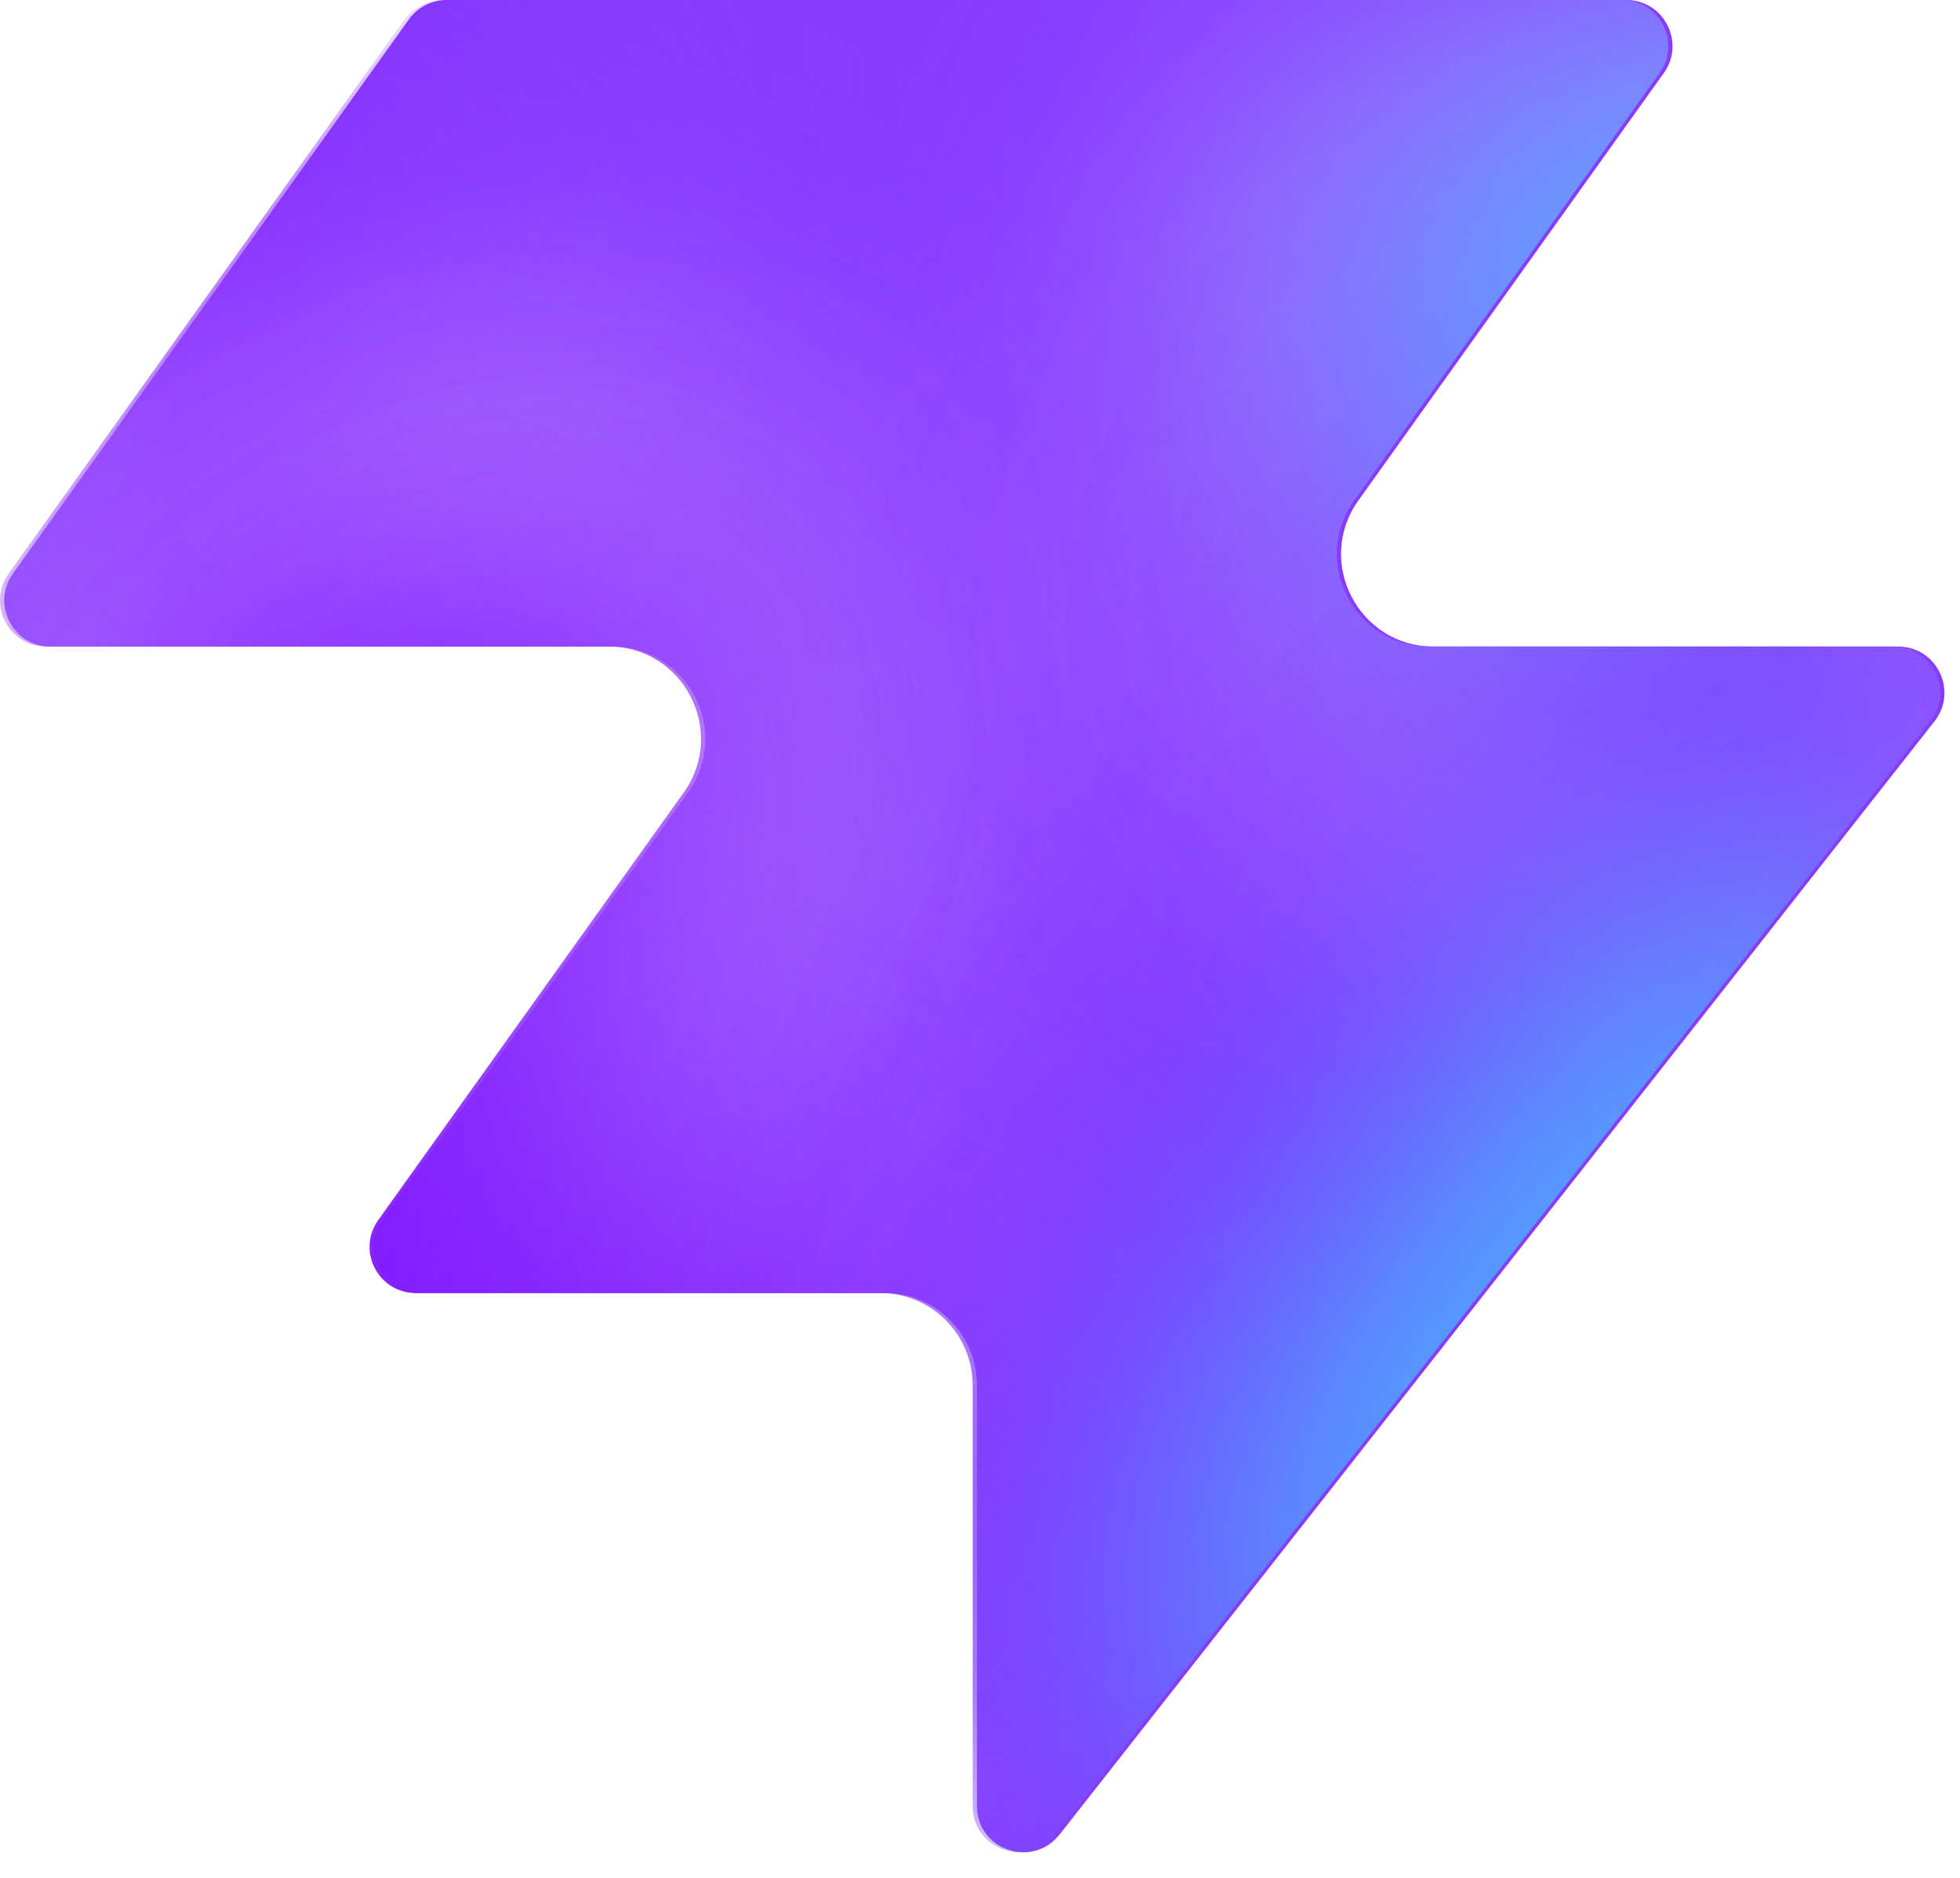
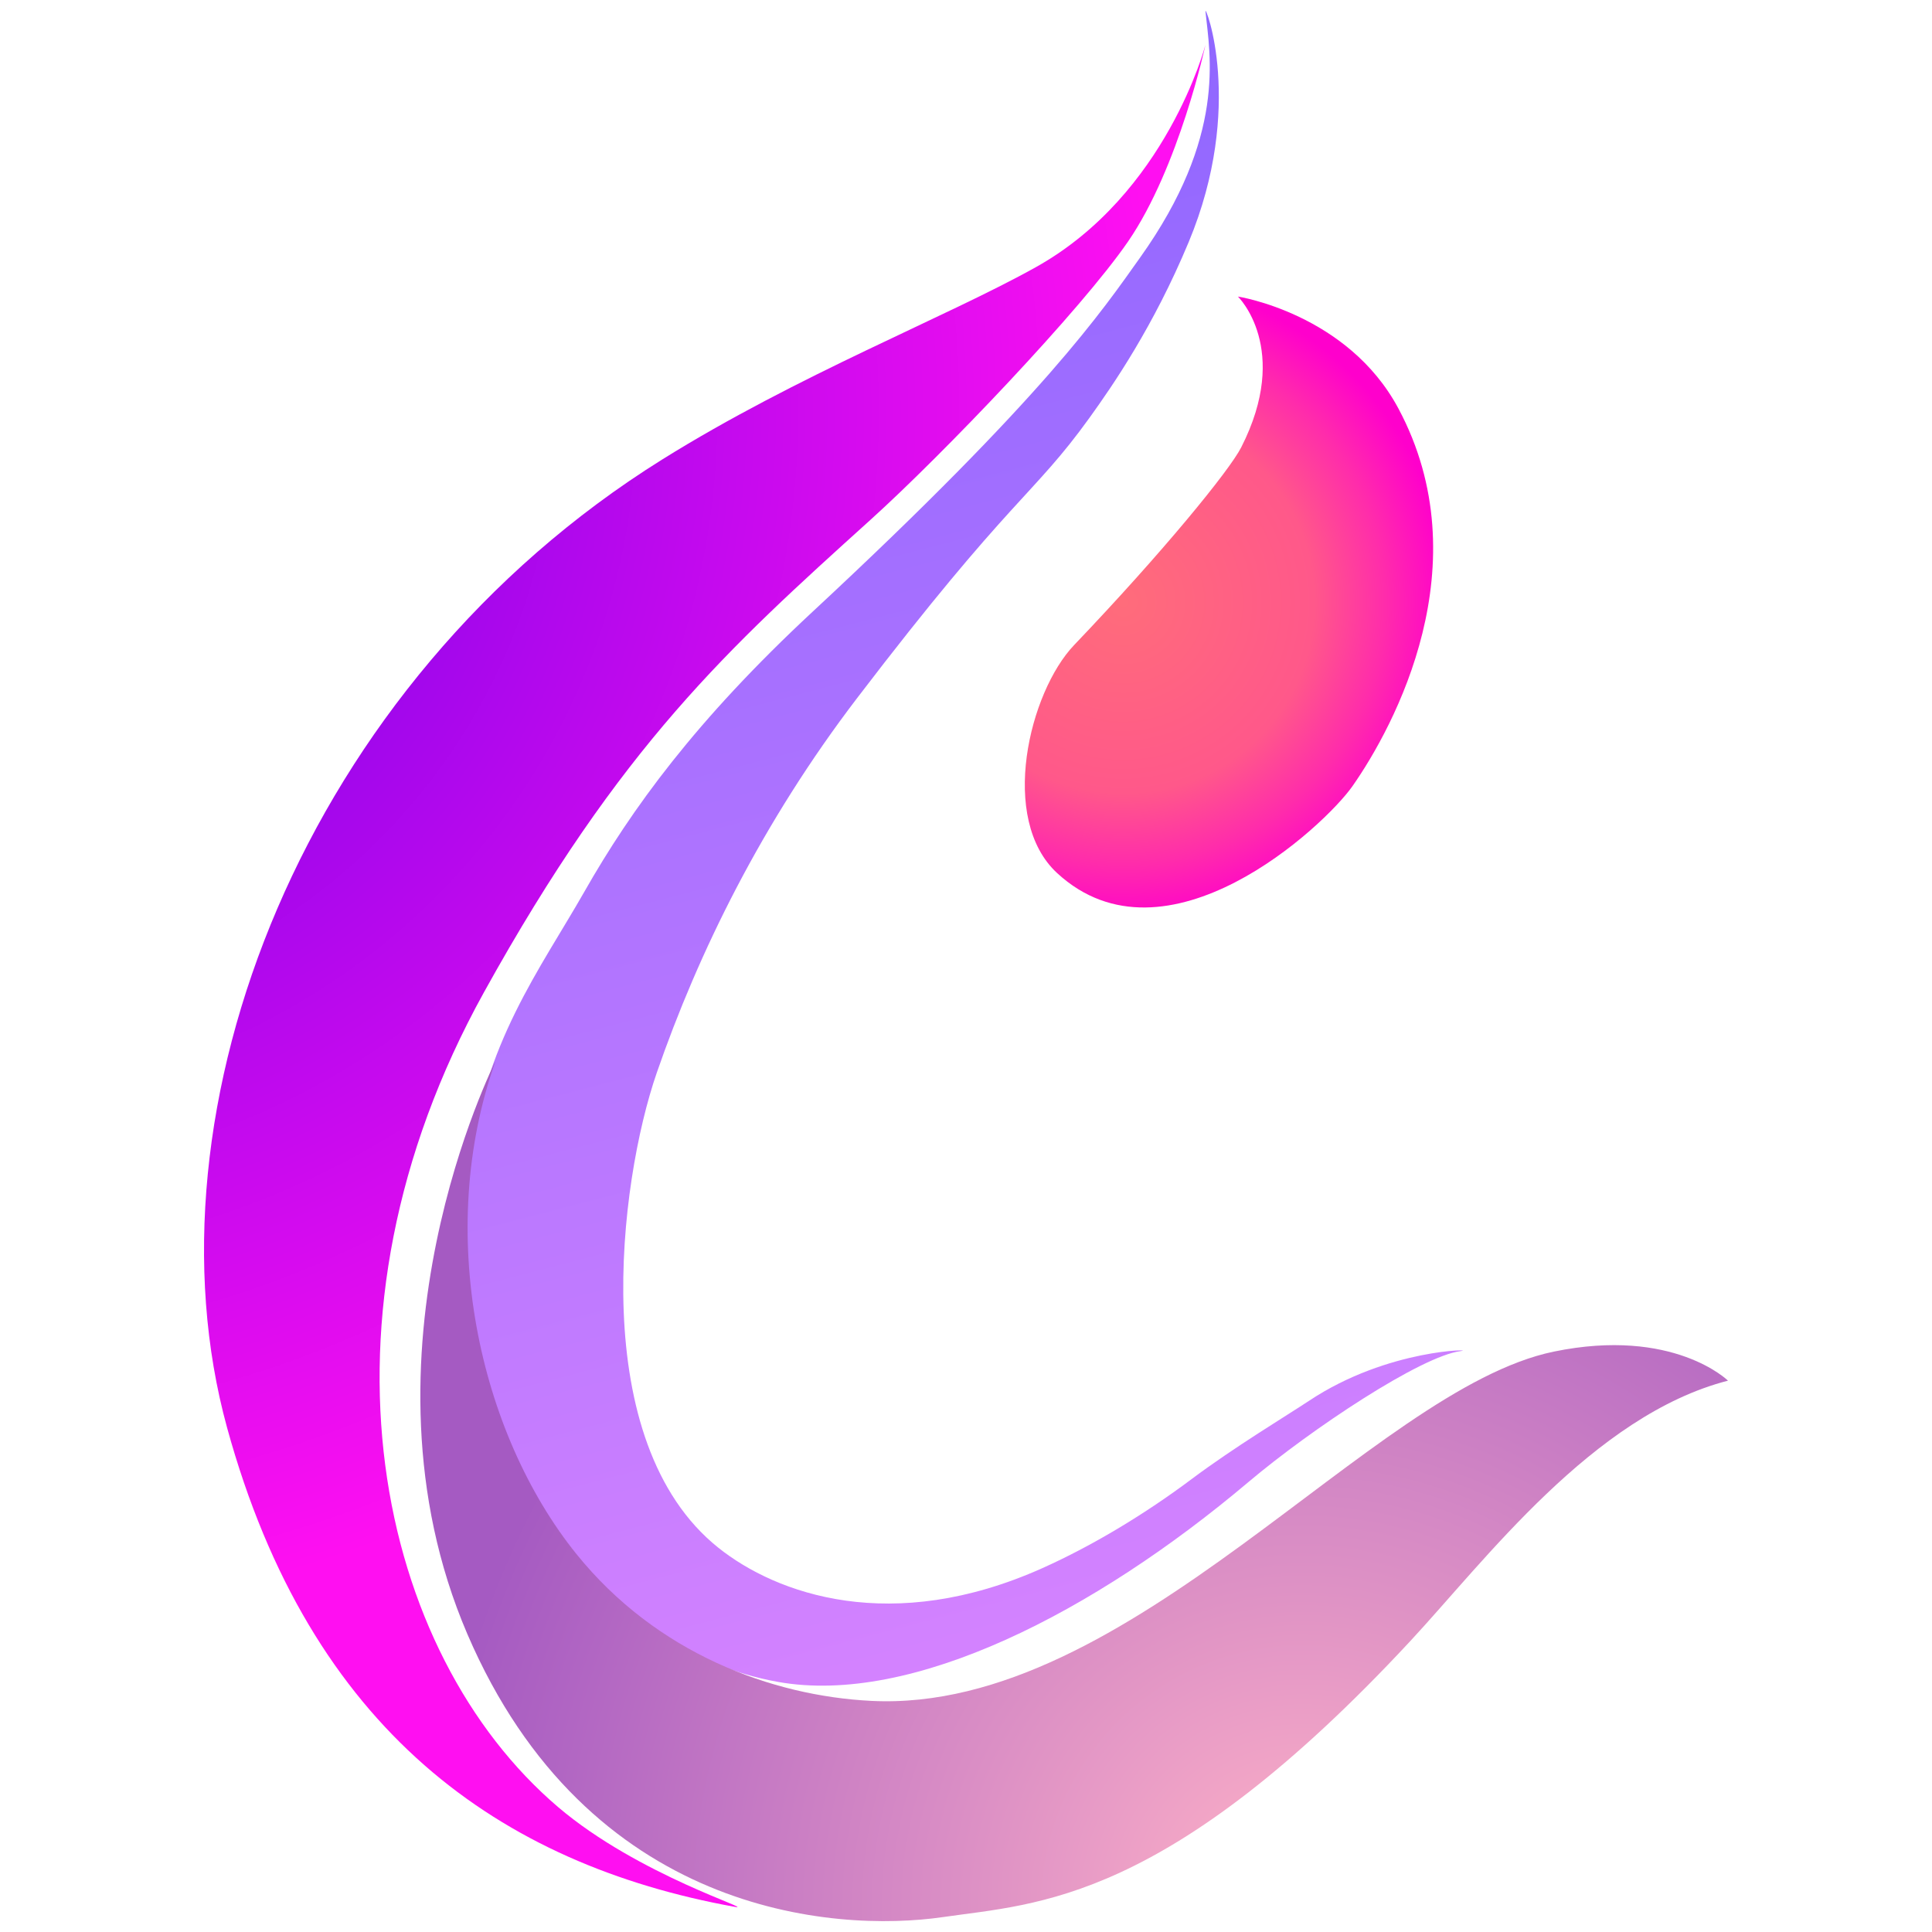
- <svg xmlns="http://www.w3.org/2000/svg" width="48" height="46" fill="none" viewBox="0 0 48 46">
-   <path fill="#863bff" d="M25.946 44.938c-.664.845-2.021.375-2.021-.698V33.937a2.26 2.26 0 0 0-2.262-2.262H10.287c-.92 0-1.456-1.04-.92-1.788l7.48-10.471c1.07-1.497 0-3.578-1.842-3.578H1.237c-.92 0-1.456-1.04-.92-1.788L10.013.474c.214-.297.556-.474.92-.474h28.894c.92 0 1.456 1.04.92 1.788l-7.48 10.471c-1.07 1.498 0 3.579 1.842 3.579h11.377c.943 0 1.473 1.088.89 1.83L25.947 44.94z" style="fill:#863bff;fill:color(display-p3 .525 .23 1);fill-opacity:1" />
-   <mask id="a" width="48" height="46" x="0" y="0" maskUnits="userSpaceOnUse" style="mask-type:alpha">
-     <path fill="#000" d="M25.842 44.938c-.664.844-2.021.375-2.021-.698V33.937a2.26 2.26 0 0 0-2.262-2.262H10.183c-.92 0-1.456-1.04-.92-1.788l7.48-10.471c1.07-1.498 0-3.579-1.842-3.579H1.133c-.92 0-1.456-1.04-.92-1.787L9.91.473c.214-.297.556-.474.92-.474h28.894c.92 0 1.456 1.04.92 1.788l-7.48 10.471c-1.07 1.498 0 3.578 1.842 3.578h11.377c.943 0 1.473 1.088.89 1.832L25.843 44.94z" style="fill:#000;fill-opacity:1" />
-   </mask>
-   <g mask="url(#a)">
-     <g filter="url(#b)">
-       <ellipse cx="5.508" cy="14.704" fill="#ede6ff" rx="5.508" ry="14.704" style="fill:#ede6ff;fill:color(display-p3 .927 .903 1);fill-opacity:1" transform="matrix(.00324 1 1 -.00324 -4.47 31.516)" />
-     </g>
-     <g filter="url(#c)">
-       <ellipse cx="10.399" cy="29.851" fill="#ede6ff" rx="10.399" ry="29.851" style="fill:#ede6ff;fill:color(display-p3 .927 .903 1);fill-opacity:1" transform="matrix(.00324 1 1 -.00324 -39.328 7.883)" />
-     </g>
-     <g filter="url(#d)">
-       <ellipse cx="5.508" cy="30.487" fill="#7e14ff" rx="5.508" ry="30.487" style="fill:#7e14ff;fill:color(display-p3 .492 .077 1);fill-opacity:1" transform="rotate(89.814 -25.913 -14.639)scale(1 -1)" />
-     </g>
-     <g filter="url(#e)">
-       <ellipse cx="5.508" cy="30.599" fill="#7e14ff" rx="5.508" ry="30.599" style="fill:#7e14ff;fill:color(display-p3 .492 .077 1);fill-opacity:1" transform="rotate(89.814 -32.644 -3.334)scale(1 -1)" />
-     </g>
-     <g filter="url(#f)">
-       <ellipse cx="5.508" cy="30.599" fill="#7e14ff" rx="5.508" ry="30.599" style="fill:#7e14ff;fill:color(display-p3 .492 .077 1);fill-opacity:1" transform="matrix(.00324 1 1 -.00324 -34.34 30.47)" />
-     </g>
-     <g filter="url(#g)">
-       <ellipse cx="14.072" cy="22.078" fill="#ede6ff" rx="14.072" ry="22.078" style="fill:#ede6ff;fill:color(display-p3 .927 .903 1);fill-opacity:1" transform="rotate(93.35 24.506 48.493)scale(-1 1)" />
-     </g>
-     <g filter="url(#h)">
-       <ellipse cx="3.47" cy="21.501" fill="#7e14ff" rx="3.47" ry="21.501" style="fill:#7e14ff;fill:color(display-p3 .492 .077 1);fill-opacity:1" transform="rotate(89.009 28.708 47.59)scale(-1 1)" />
-     </g>
-     <g filter="url(#i)">
-       <ellipse cx="3.47" cy="21.501" fill="#7e14ff" rx="3.47" ry="21.501" style="fill:#7e14ff;fill:color(display-p3 .492 .077 1);fill-opacity:1" transform="rotate(89.009 28.708 47.59)scale(-1 1)" />
-     </g>
-     <g filter="url(#j)">
-       <ellipse cx=".387" cy="8.972" fill="#7e14ff" rx="4.407" ry="29.108" style="fill:#7e14ff;fill:color(display-p3 .492 .077 1);fill-opacity:1" transform="rotate(39.51 .387 8.972)" />
-     </g>
-     <g filter="url(#k)">
-       <ellipse cx="47.523" cy="-6.092" fill="#7e14ff" rx="4.407" ry="29.108" style="fill:#7e14ff;fill:color(display-p3 .492 .077 1);fill-opacity:1" transform="rotate(37.892 47.523 -6.092)" />
-     </g>
-     <g filter="url(#l)">
-       <ellipse cx="41.412" cy="6.333" fill="#47bfff" rx="5.971" ry="9.665" style="fill:#47bfff;fill:color(display-p3 .28 .748 1);fill-opacity:1" transform="rotate(37.892 41.412 6.333)" />
-     </g>
-     <g filter="url(#m)">
-       <ellipse cx="-1.879" cy="38.332" fill="#7e14ff" rx="4.407" ry="29.108" style="fill:#7e14ff;fill:color(display-p3 .492 .077 1);fill-opacity:1" transform="rotate(37.892 -1.88 38.332)" />
-     </g>
-     <g filter="url(#n)">
-       <ellipse cx="-1.879" cy="38.332" fill="#7e14ff" rx="4.407" ry="29.108" style="fill:#7e14ff;fill:color(display-p3 .492 .077 1);fill-opacity:1" transform="rotate(37.892 -1.88 38.332)" />
-     </g>
-     <g filter="url(#o)">
-       <ellipse cx="35.651" cy="29.907" fill="#7e14ff" rx="4.407" ry="29.108" style="fill:#7e14ff;fill:color(display-p3 .492 .077 1);fill-opacity:1" transform="rotate(37.892 35.651 29.907)" />
-     </g>
-     <g filter="url(#p)">
-       <ellipse cx="38.418" cy="32.4" fill="#47bfff" rx="5.971" ry="15.297" style="fill:#47bfff;fill:color(display-p3 .28 .748 1);fill-opacity:1" transform="rotate(37.892 38.418 32.4)" />
-     </g>
-   </g>
+ <svg xmlns="http://www.w3.org/2000/svg" viewBox="0 0 1024 1024" xml:space="preserve" fill-rule="evenodd" clip-rule="evenodd" stroke-linejoin="round" stroke-miterlimit="2">
+   <path d="M638.922 23.76s-20.522 79.099-89.861 117.826c-47.28 26.406-126.336 57.154-198.279 102.079C161.049 362.144 74.055 588.121 120.359 756.71c44.165 160.803 144.915 231.384 268.834 253.915 12.997 2.363-50.728-16.465-93.449-52.891-95.485-81.413-135.628-257.816-39.162-431.938 72.469-130.807 129.501-182.277 204.761-250.25 38.576-34.841 111.676-111.34 136.575-147.568 26.99-39.271 41.006-104.215 41.006-104.215Z" fill="url(#a)" />
+   <path d="M638.922 6.012c2.398 23.393 11.219 66.131-34.62 130.471-19.996 28.067-49.922 72.821-173.399 187.549-62.142 57.739-96.206 104.727-121.113 148.48-23.301 40.93-54.148 81.326-60.768 145.51-6.728 65.224 5.631 150.31 66.738 218.138 18.523 20.56 49.65 46.807 96.429 55.255 71.279 12.872 168.16-37.22 249.35-105.773 33.722-28.473 91.926-67.013 112.674-69.537 8.924-1.086-38.384-1.618-80.375 26.336-11.093 7.385-39.59 24.526-62.155 41.435-24.766 18.559-52.519 35.314-79.18 47.263-79.774 35.754-140.97 13.782-171.756-10.803-70.047-55.938-52.834-193.393-32.655-251.724 22.024-63.664 55.836-132.661 106.166-198.575 81.967-107.347 93.082-106.743 123.284-148.724 12.389-17.221 33.832-48.286 52.45-92.919 30.088-72.129 8.472-126.845 8.93-122.379Z" fill="url(#b)" />
+   <path d="M262.61 562.458s-78.613 155.173-14.938 303.544c63.676 148.371 193.711 158.581 252.215 150.081 50.021-7.268 118.435-7.306 247.538-146.214 39.571-42.577 97.048-119.707 168.445-138.091 0 0-28.946-28.476-92.346-15.391-96.401 19.896-224.451 191.959-361.687 185.119-52.662-2.625-113.861-25.107-156.364-77.908-51.821-64.377-75.075-170.499-42.863-261.139Z" fill="url(#c)" />
+   <path d="M656.143 157.191s28.359 27.636 1.71 79.947c-6.242 12.253-41.367 55.35-88.526 104.737-23.861 24.988-40.155 92.256-8.95 120.948 57.663 53.019 141.511-24.787 156.475-46.163 22.304-31.862 68.407-117.598 24.369-200.082-26.934-50.448-85.078-59.388-85.078-59.388Z" fill="url(#d)" />
  <defs>
-     <filter id="b" width="60.045" height="41.654" x="-19.77" y="16.149" color-interpolation-filters="sRGB" filterUnits="userSpaceOnUse">
-       <feFlood flood-opacity="0" result="BackgroundImageFix" />
-       <feBlend in="SourceGraphic" in2="BackgroundImageFix" result="shape" />
-       <feGaussianBlur result="effect1_foregroundBlur_2002_17158" stdDeviation="7.659" />
-     </filter>
-     <filter id="c" width="90.34" height="51.437" x="-54.613" y="-7.533" color-interpolation-filters="sRGB" filterUnits="userSpaceOnUse">
-       <feFlood flood-opacity="0" result="BackgroundImageFix" />
-       <feBlend in="SourceGraphic" in2="BackgroundImageFix" result="shape" />
-       <feGaussianBlur result="effect1_foregroundBlur_2002_17158" stdDeviation="7.659" />
-     </filter>
-     <filter id="d" width="79.355" height="29.4" x="-49.64" y="2.03" color-interpolation-filters="sRGB" filterUnits="userSpaceOnUse">
-       <feFlood flood-opacity="0" result="BackgroundImageFix" />
-       <feBlend in="SourceGraphic" in2="BackgroundImageFix" result="shape" />
-       <feGaussianBlur result="effect1_foregroundBlur_2002_17158" stdDeviation="4.596" />
-     </filter>
-     <filter id="e" width="79.579" height="29.4" x="-45.045" y="20.029" color-interpolation-filters="sRGB" filterUnits="userSpaceOnUse">
-       <feFlood flood-opacity="0" result="BackgroundImageFix" />
-       <feBlend in="SourceGraphic" in2="BackgroundImageFix" result="shape" />
-       <feGaussianBlur result="effect1_foregroundBlur_2002_17158" stdDeviation="4.596" />
-     </filter>
-     <filter id="f" width="79.579" height="29.4" x="-43.513" y="21.178" color-interpolation-filters="sRGB" filterUnits="userSpaceOnUse">
-       <feFlood flood-opacity="0" result="BackgroundImageFix" />
-       <feBlend in="SourceGraphic" in2="BackgroundImageFix" result="shape" />
-       <feGaussianBlur result="effect1_foregroundBlur_2002_17158" stdDeviation="4.596" />
-     </filter>
-     <filter id="g" width="74.749" height="58.852" x="15.756" y="-17.901" color-interpolation-filters="sRGB" filterUnits="userSpaceOnUse">
-       <feFlood flood-opacity="0" result="BackgroundImageFix" />
-       <feBlend in="SourceGraphic" in2="BackgroundImageFix" result="shape" />
-       <feGaussianBlur result="effect1_foregroundBlur_2002_17158" stdDeviation="7.659" />
-     </filter>
-     <filter id="h" width="61.377" height="25.362" x="23.548" y="2.284" color-interpolation-filters="sRGB" filterUnits="userSpaceOnUse">
-       <feFlood flood-opacity="0" result="BackgroundImageFix" />
-       <feBlend in="SourceGraphic" in2="BackgroundImageFix" result="shape" />
-       <feGaussianBlur result="effect1_foregroundBlur_2002_17158" stdDeviation="4.596" />
-     </filter>
-     <filter id="i" width="61.377" height="25.362" x="23.548" y="2.284" color-interpolation-filters="sRGB" filterUnits="userSpaceOnUse">
-       <feFlood flood-opacity="0" result="BackgroundImageFix" />
-       <feBlend in="SourceGraphic" in2="BackgroundImageFix" result="shape" />
-       <feGaussianBlur result="effect1_foregroundBlur_2002_17158" stdDeviation="4.596" />
-     </filter>
-     <filter id="j" width="56.045" height="63.649" x="-27.636" y="-22.853" color-interpolation-filters="sRGB" filterUnits="userSpaceOnUse">
-       <feFlood flood-opacity="0" result="BackgroundImageFix" />
-       <feBlend in="SourceGraphic" in2="BackgroundImageFix" result="shape" />
-       <feGaussianBlur result="effect1_foregroundBlur_2002_17158" stdDeviation="4.596" />
-     </filter>
-     <filter id="k" width="54.814" height="64.646" x="20.116" y="-38.415" color-interpolation-filters="sRGB" filterUnits="userSpaceOnUse">
-       <feFlood flood-opacity="0" result="BackgroundImageFix" />
-       <feBlend in="SourceGraphic" in2="BackgroundImageFix" result="shape" />
-       <feGaussianBlur result="effect1_foregroundBlur_2002_17158" stdDeviation="4.596" />
-     </filter>
-     <filter id="l" width="33.541" height="35.313" x="24.641" y="-11.323" color-interpolation-filters="sRGB" filterUnits="userSpaceOnUse">
-       <feFlood flood-opacity="0" result="BackgroundImageFix" />
-       <feBlend in="SourceGraphic" in2="BackgroundImageFix" result="shape" />
-       <feGaussianBlur result="effect1_foregroundBlur_2002_17158" stdDeviation="4.596" />
-     </filter>
-     <filter id="m" width="54.814" height="64.646" x="-29.286" y="6.009" color-interpolation-filters="sRGB" filterUnits="userSpaceOnUse">
-       <feFlood flood-opacity="0" result="BackgroundImageFix" />
-       <feBlend in="SourceGraphic" in2="BackgroundImageFix" result="shape" />
-       <feGaussianBlur result="effect1_foregroundBlur_2002_17158" stdDeviation="4.596" />
-     </filter>
-     <filter id="n" width="54.814" height="64.646" x="-29.286" y="6.009" color-interpolation-filters="sRGB" filterUnits="userSpaceOnUse">
-       <feFlood flood-opacity="0" result="BackgroundImageFix" />
-       <feBlend in="SourceGraphic" in2="BackgroundImageFix" result="shape" />
-       <feGaussianBlur result="effect1_foregroundBlur_2002_17158" stdDeviation="4.596" />
-     </filter>
-     <filter id="o" width="54.814" height="64.646" x="8.244" y="-2.416" color-interpolation-filters="sRGB" filterUnits="userSpaceOnUse">
-       <feFlood flood-opacity="0" result="BackgroundImageFix" />
-       <feBlend in="SourceGraphic" in2="BackgroundImageFix" result="shape" />
-       <feGaussianBlur result="effect1_foregroundBlur_2002_17158" stdDeviation="4.596" />
-     </filter>
-     <filter id="p" width="39.409" height="43.623" x="18.713" y="10.588" color-interpolation-filters="sRGB" filterUnits="userSpaceOnUse">
-       <feFlood flood-opacity="0" result="BackgroundImageFix" />
-       <feBlend in="SourceGraphic" in2="BackgroundImageFix" result="shape" />
-       <feGaussianBlur result="effect1_foregroundBlur_2002_17158" stdDeviation="4.596" />
-     </filter>
+     <radialGradient id="a" cx="0" cy="0" r="1" gradientUnits="userSpaceOnUse" gradientTransform="rotate(40.569 -301.735 70.606)scale(645.9756)">
+       <stop offset="0" stop-color="#5a00e8" />
+       <stop offset="1" stop-color="#ff0ff1" />
+     </radialGradient>
+     <radialGradient id="c" cx="0" cy="0" r="1" gradientUnits="userSpaceOnUse" gradientTransform="rotate(-3.24 18211.79 -11724.836)scale(462.6643)">
+       <stop offset="0" stop-color="#ffb2c7" />
+       <stop offset="1" stop-color="#a55ac2" />
+     </radialGradient>
+     <radialGradient id="d" cx="0" cy="0" r="1" gradientUnits="userSpaceOnUse" gradientTransform="rotate(19.088 -651.271 1930.103)scale(171.3178)">
+       <stop offset="0" stop-color="#ff6c7b" />
+       <stop offset=".59" stop-color="#ff588a" />
+       <stop offset=".81" stop-color="#ff2cab" />
+       <stop offset="1" stop-color="#f0c" />
+     </radialGradient>
+     <linearGradient id="b" x1="0" y1="0" x2="1" y2="0" gradientUnits="userSpaceOnUse" gradientTransform="rotate(76.191 196.995 258.838)scale(1115.137)">
+       <stop offset="0" stop-color="#8964ff" />
+       <stop offset="1" stop-color="#e98bff" />
+     </linearGradient>
  </defs>
</svg>
